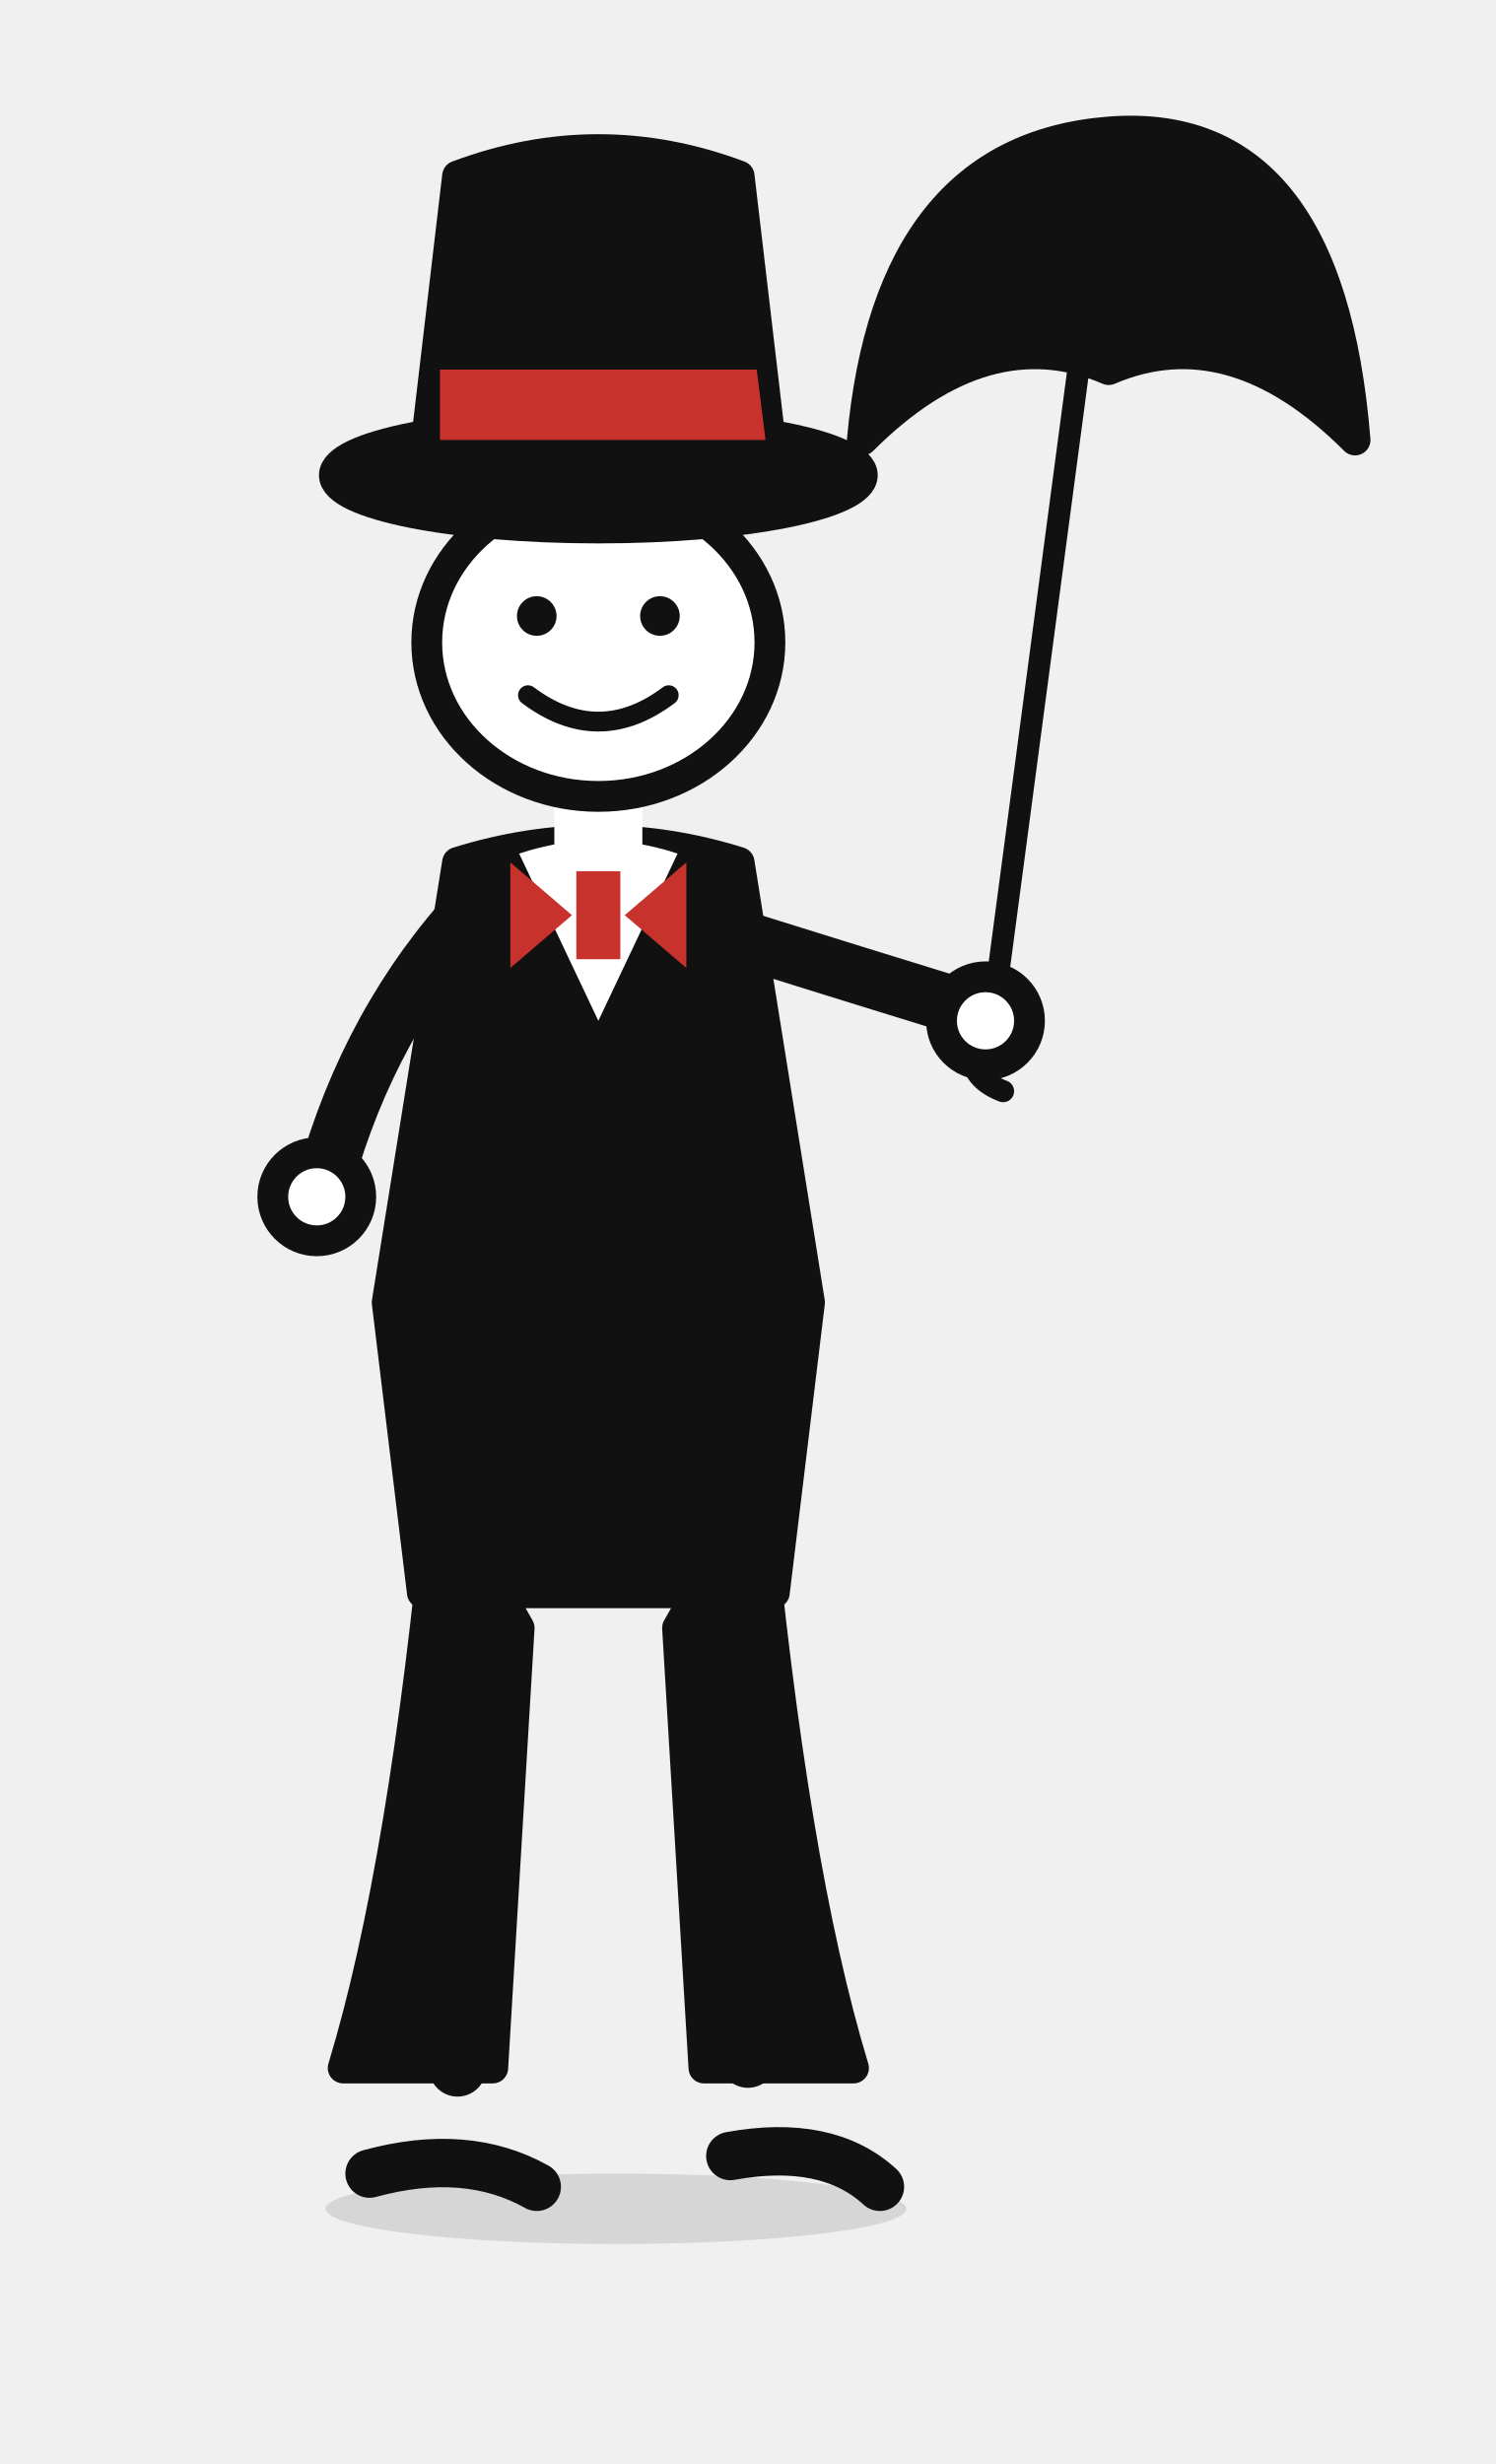
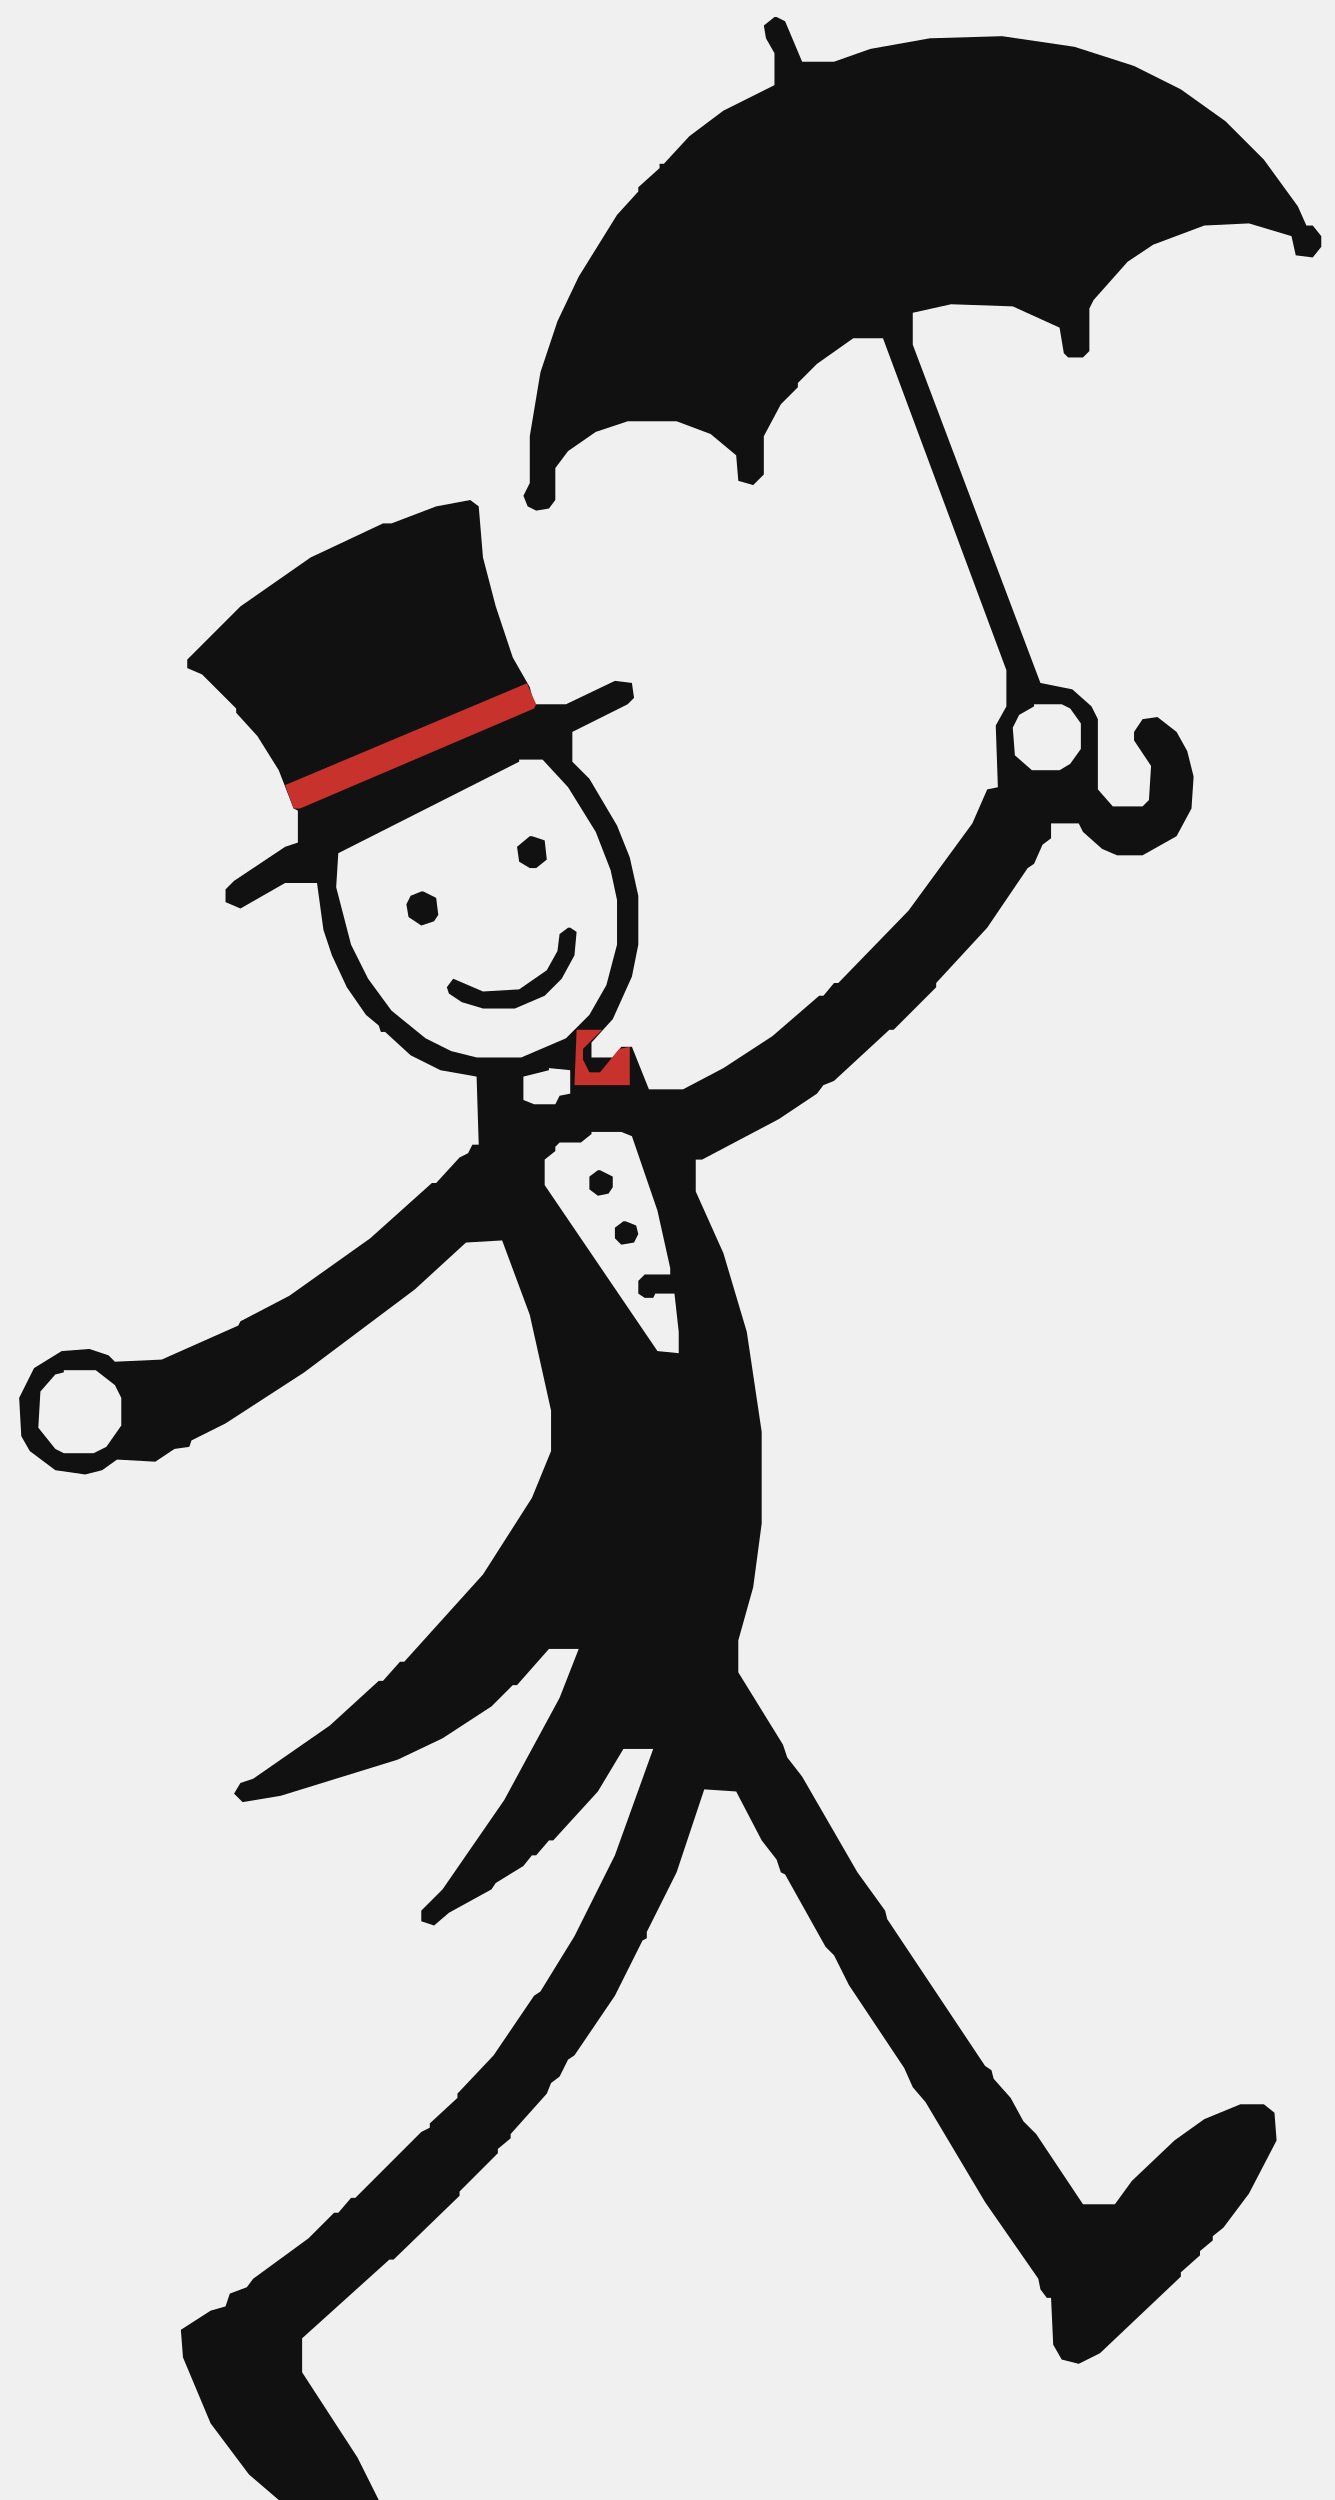
- <svg xmlns="http://www.w3.org/2000/svg" viewBox="0 0 340 560" color="#C8322C">
-   <g stroke="#111111" stroke-width="7" stroke-linejoin="round" stroke-linecap="round">
-     <path d="M196 100 Q202 34 252 30 Q302 26 308 100 Q280 72 252 84 Q224 72 196 100 Z" fill="#111111" />
-     <path d="M252 32 L226 228" fill="none" stroke-width="5" />
-     <path d="M226 228 q-11 15 2 20" fill="none" stroke-width="5" />
-     <path d="M108 206 Q84 232 74 268" fill="none" stroke-width="13" />
-     <circle cx="72" cy="272" r="10" fill="#FFFFFF" />
-     <path d="M110 380 L104 470" fill="none" stroke-width="13" />
-     <path d="M162 380 L170 468" fill="none" stroke-width="13" />
-     <path d="M84 494 q22 -6 38 3" fill="none" stroke-width="11" />
-     <path d="M166 490 q22 -4 34 7" fill="none" stroke-width="11" />
-     <path d="M100 338 Q92 424 78 470 L112 470 L118 370 Z" fill="#111111" />
-     <path d="M172 338 Q180 424 194 470 L160 470 L154 370 Z" fill="#111111" />
-     <path d="M104 196 Q136 186 168 196 L184 296 L176 362 L96 362 L88 296 Z" fill="#111111" />
-     <path d="M118 194 L136 232 L154 194 Q136 188 118 194 Z" fill="#FFFFFF" stroke="none" />
-     <path d="M130 208 L116 196 L116 220 Z" fill="currentColor" stroke="none" />
-     <path d="M142 208 L156 196 L156 220 Z" fill="currentColor" stroke="none" />
-     <rect x="131" y="198" width="10" height="20" fill="currentColor" stroke="none" />
-     <path d="M164 212 Q196 222 222 230" fill="none" stroke-width="13" />
-     <circle cx="224" cy="232" r="10" fill="#FFFFFF" />
-     <path d="M126 172 h20 v22 h-20 z" fill="#FFFFFF" stroke="none" />
-     <ellipse cx="136" cy="146" rx="39" ry="35" fill="#FFFFFF" />
-     <g id="brows" fill="none" stroke="#111111" stroke-width="3.5" stroke-linecap="round" />
-     <circle cx="122" cy="140" r="4.5" fill="#111111" stroke="none" />
-     <circle cx="150" cy="140" r="4.5" fill="#111111" stroke="none" />
-     <g id="mouth">
-       <path d="M120 158 Q136 170 152 158" fill="none" stroke-width="4.5" />
-     </g>
-     <ellipse cx="136" cy="108" rx="60" ry="12" fill="#111111" />
-     <path d="M96 108 L104 40 Q136 28 168 40 L176 108 Z" fill="#111111" />
-     <path d="M100 84 L172 84 L174 100 L100 100 Z" fill="currentColor" stroke="none" />
-   </g>
-   <ellipse cx="140" cy="502" rx="66" ry="8" fill="#111111" opacity="0.12" />
+ <svg xmlns="http://www.w3.org/2000/svg" viewBox="0 0 627 1175" width="627" height="1175" role="img" aria-label="homer">
+   <path id="body" fill="#111111" fill-rule="evenodd" d="M364 8 L359 12 L360 18 L364 25 L364 40 L340 52 L324 64 L312 77 L310 77 L310 79 L300 88 L300 90 L290 101 L272 130 L262 151 L254 175 L249 205 L249 227 L246 233 L248 238 L252 240 L258 239 L261 235 L261 220 L267 212 L280 203 L295 198 L318 198 L334 204 L346 214 L347 226 L354 228 L359 223 L359 205 L367 190 L375 182 L375 180 L384 171 L401 159 L415 159 L473 315 L473 332 L468 341 L469 370 L464 371 L457 387 L427 428 L394 462 L392 462 L387 468 L385 468 L363 487 L340 502 L321 512 L305 512 L297 492 L292 492 L288 497 L278 497 L278 490 L288 479 L297 459 L300 444 L300 421 L296 403 L290 388 L277 366 L269 358 L269 344 L295 331 L298 328 L297 321 L289 320 L266 331 L251 331 L249 323 L241 309 L233 285 L227 262 L225 238 L221 235 L205 238 L184 246 L180 246 L146 262 L113 285 L88 310 L88 314 L95 317 L111 333 L111 335 L121 346 L131 362 L138 380 L140 381 L140 396 L134 398 L110 414 L106 418 L106 424 L113 427 L134 415 L149 415 L152 437 L156 449 L163 464 L172 477 L178 482 L179 485 L181 485 L193 496 L207 503 L224 506 L225 538 L222 538 L220 542 L216 544 L205 556 L203 556 L174 582 L136 609 L113 621 L112 623 L76 639 L54 640 L51 637 L42 634 L29 635 L16 643 L9 657 L10 675 L14 682 L26 691 L40 693 L48 691 L55 686 L73 687 L82 681 L89 680 L90 677 L106 669 L143 645 L195 606 L219 584 L236 583 L249 618 L259 663 L259 682 L250 704 L227 740 L190 781 L188 781 L180 790 L178 790 L155 811 L119 836 L113 838 L110 843 L114 847 L132 844 L187 827 L208 817 L231 802 L241 792 L243 792 L258 775 L272 775 L263 798 L237 846 L208 888 L198 898 L198 903 L204 905 L211 899 L231 888 L233 885 L246 877 L250 872 L252 872 L258 865 L260 865 L281 842 L293 822 L307 822 L289 872 L270 910 L254 936 L251 938 L232 966 L215 984 L215 986 L202 998 L202 1000 L198 1002 L167 1033 L165 1033 L159 1040 L157 1040 L145 1052 L119 1071 L116 1075 L108 1078 L106 1084 L99 1086 L85 1095 L86 1108 L99 1139 L117 1163 L131 1175 L178 1175 L168 1155 L142 1115 L142 1099 L183 1062 L185 1062 L216 1032 L216 1030 L234 1012 L234 1010 L240 1005 L240 1003 L257 984 L259 979 L263 976 L267 968 L270 966 L289 938 L302 912 L304 911 L304 908 L318 880 L331 841 L346 842 L358 865 L365 874 L367 880 L369 881 L388 915 L392 919 L399 933 L425 972 L429 981 L435 988 L463 1035 L488 1071 L489 1076 L492 1080 L494 1080 L495 1102 L499 1109 L507 1111 L517 1106 L555 1070 L555 1068 L564 1060 L564 1058 L570 1053 L570 1051 L575 1047 L587 1031 L600 1006 L599 993 L594 989 L583 989 L566 996 L552 1006 L532 1025 L524 1036 L509 1036 L487 1003 L481 997 L475 986 L467 977 L466 973 L463 971 L417 902 L416 898 L403 880 L377 835 L370 826 L368 820 L347 786 L347 771 L354 746 L358 716 L358 673 L351 626 L340 589 L327 560 L327 545 L330 545 L366 526 L384 514 L387 510 L392 508 L418 484 L420 484 L440 464 L440 462 L464 436 L483 408 L486 406 L490 397 L494 394 L494 387 L507 387 L509 391 L518 399 L525 402 L537 402 L553 393 L560 380 L561 365 L558 353 L553 344 L544 337 L537 338 L533 344 L533 348 L541 360 L540 376 L537 379 L523 379 L516 371 L516 338 L513 332 L504 324 L489 321 L429 162 L429 147 L447 143 L476 144 L498 154 L500 166 L502 168 L509 168 L512 165 L512 145 L514 141 L530 123 L542 115 L566 106 L587 105 L607 111 L609 120 L617 121 L621 116 L621 111 L617 106 L614 106 L610 97 L594 75 L576 57 L555 42 L533 31 L505 22 L471 17 L437 18 L409 23 L392 29 L377 29 L369 10 L365 8 Z M486 331 L499 331 L503 333 L508 340 L508 352 L503 359 L498 362 L485 362 L477 355 L476 342 L479 336 L486 332 Z M244 357 L255 357 L267 370 L280 391 L287 409 L290 423 L290 444 L285 463 L277 477 L266 488 L245 497 L224 497 L212 494 L200 488 L184 475 L173 460 L165 444 L158 417 L159 401 L244 358 Z M258 502 L268 503 L268 514 L263 515 L261 519 L251 519 L246 517 L246 506 L258 503 Z M278 532 L292 532 L297 534 L309 569 L315 596 L315 599 L303 599 L300 602 L300 608 L303 610 L307 610 L308 608 L317 608 L319 626 L319 636 L309 635 L256 557 L256 545 L261 541 L261 539 L263 537 L273 537 L278 533 Z M281 550 L277 553 L277 559 L281 562 L286 561 L288 558 L288 553 L282 550 Z M293 574 L289 577 L289 582 L292 585 L298 584 L300 580 L299 576 L294 574 Z M30 644 L45 644 L54 651 L57 657 L57 670 L50 680 L44 683 L30 683 L26 681 L18 671 L19 654 L26 646 L30 645 Z" />
+   <path id="eyes" fill="#111111" fill-rule="evenodd" d="M249 393 L243 398 L244 405 L249 408 L252 408 L257 404 L256 395 L250 393 Z M198 419 L193 421 L191 425 L192 431 L198 435 L204 433 L206 430 L205 422 L199 419 Z" />
+   <path id="mouth" fill="#111111" fill-rule="evenodd" d="M267 436 L263 439 L262 447 L257 456 L244 465 L227 466 L213 460 L210 464 L211 467 L217 471 L227 474 L242 474 L256 468 L264 460 L270 449 L271 438 L268 436 Z" />
+   <path class="accent" fill="#C8322C" fill-rule="evenodd" d="M248 321 L134 369 L138 380 L141 380 L251 333 L252 331 L248 322 Z" />
+   <path class="accent" fill="#C8322C" fill-rule="evenodd" d="M271 484 L270 510 L296 510 L296 492 L291 493 L282 504 L277 504 L274 498 L274 493 L283 484 L272 484 Z" />
</svg>
